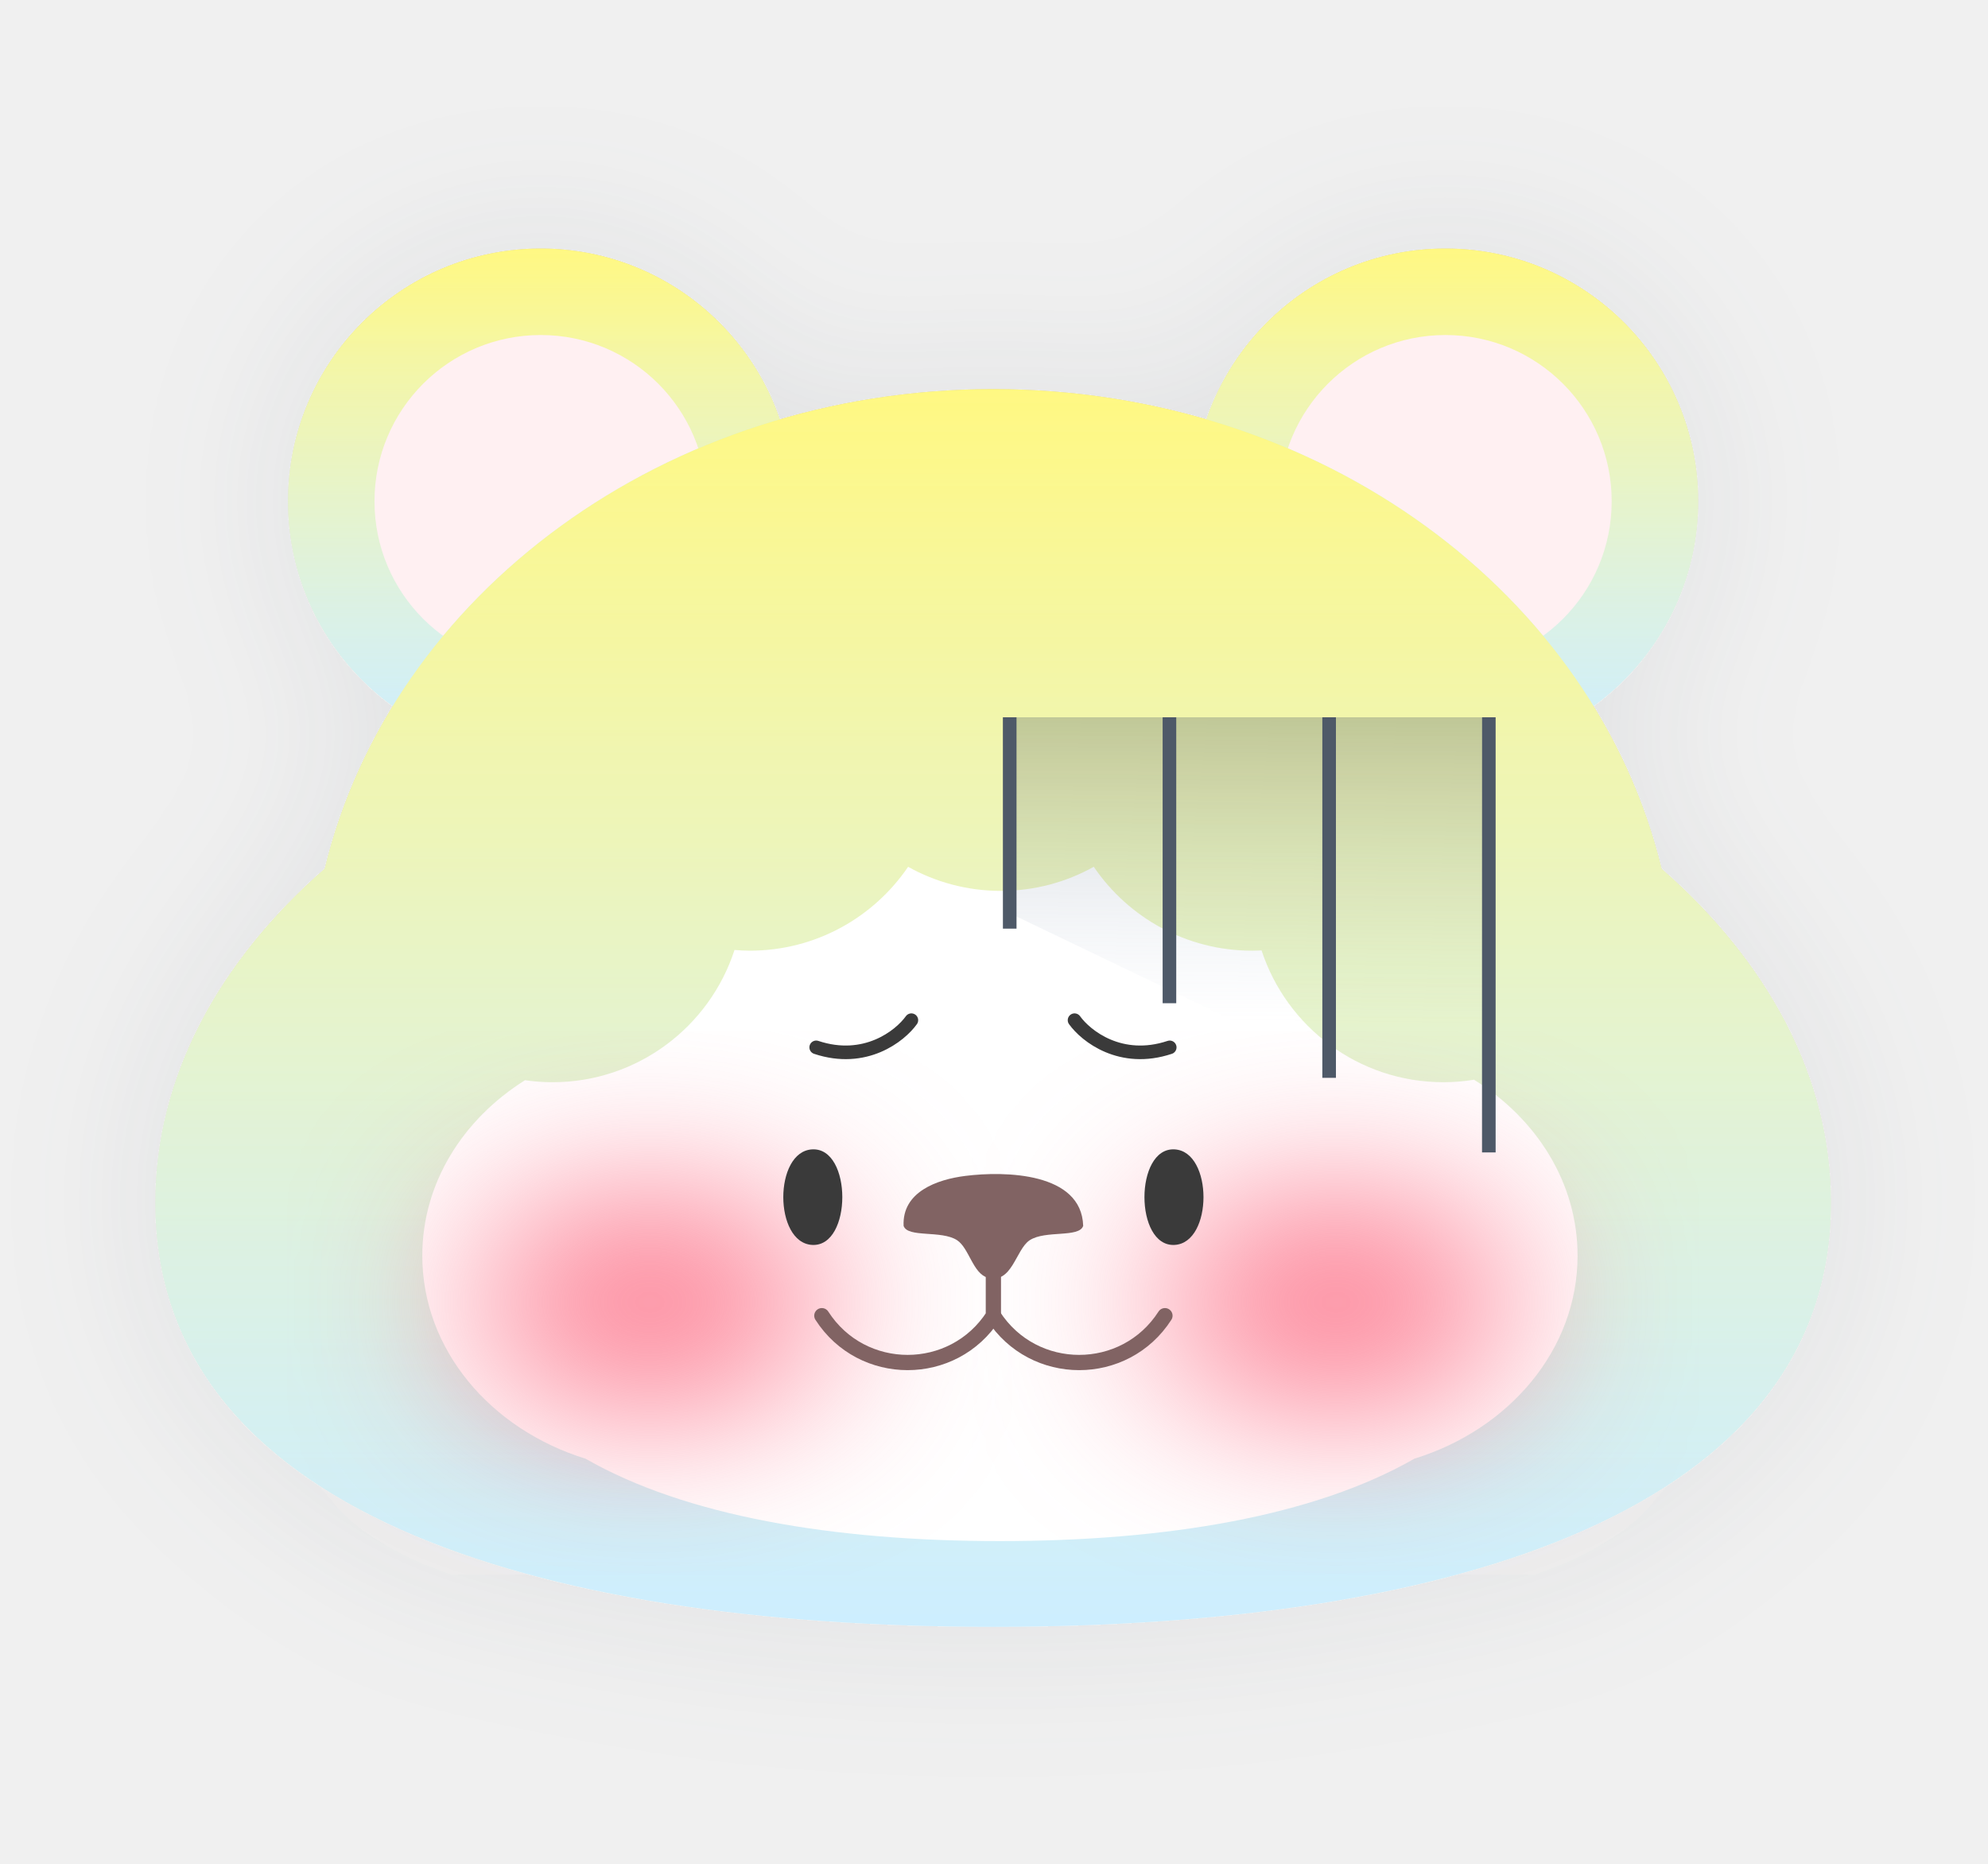
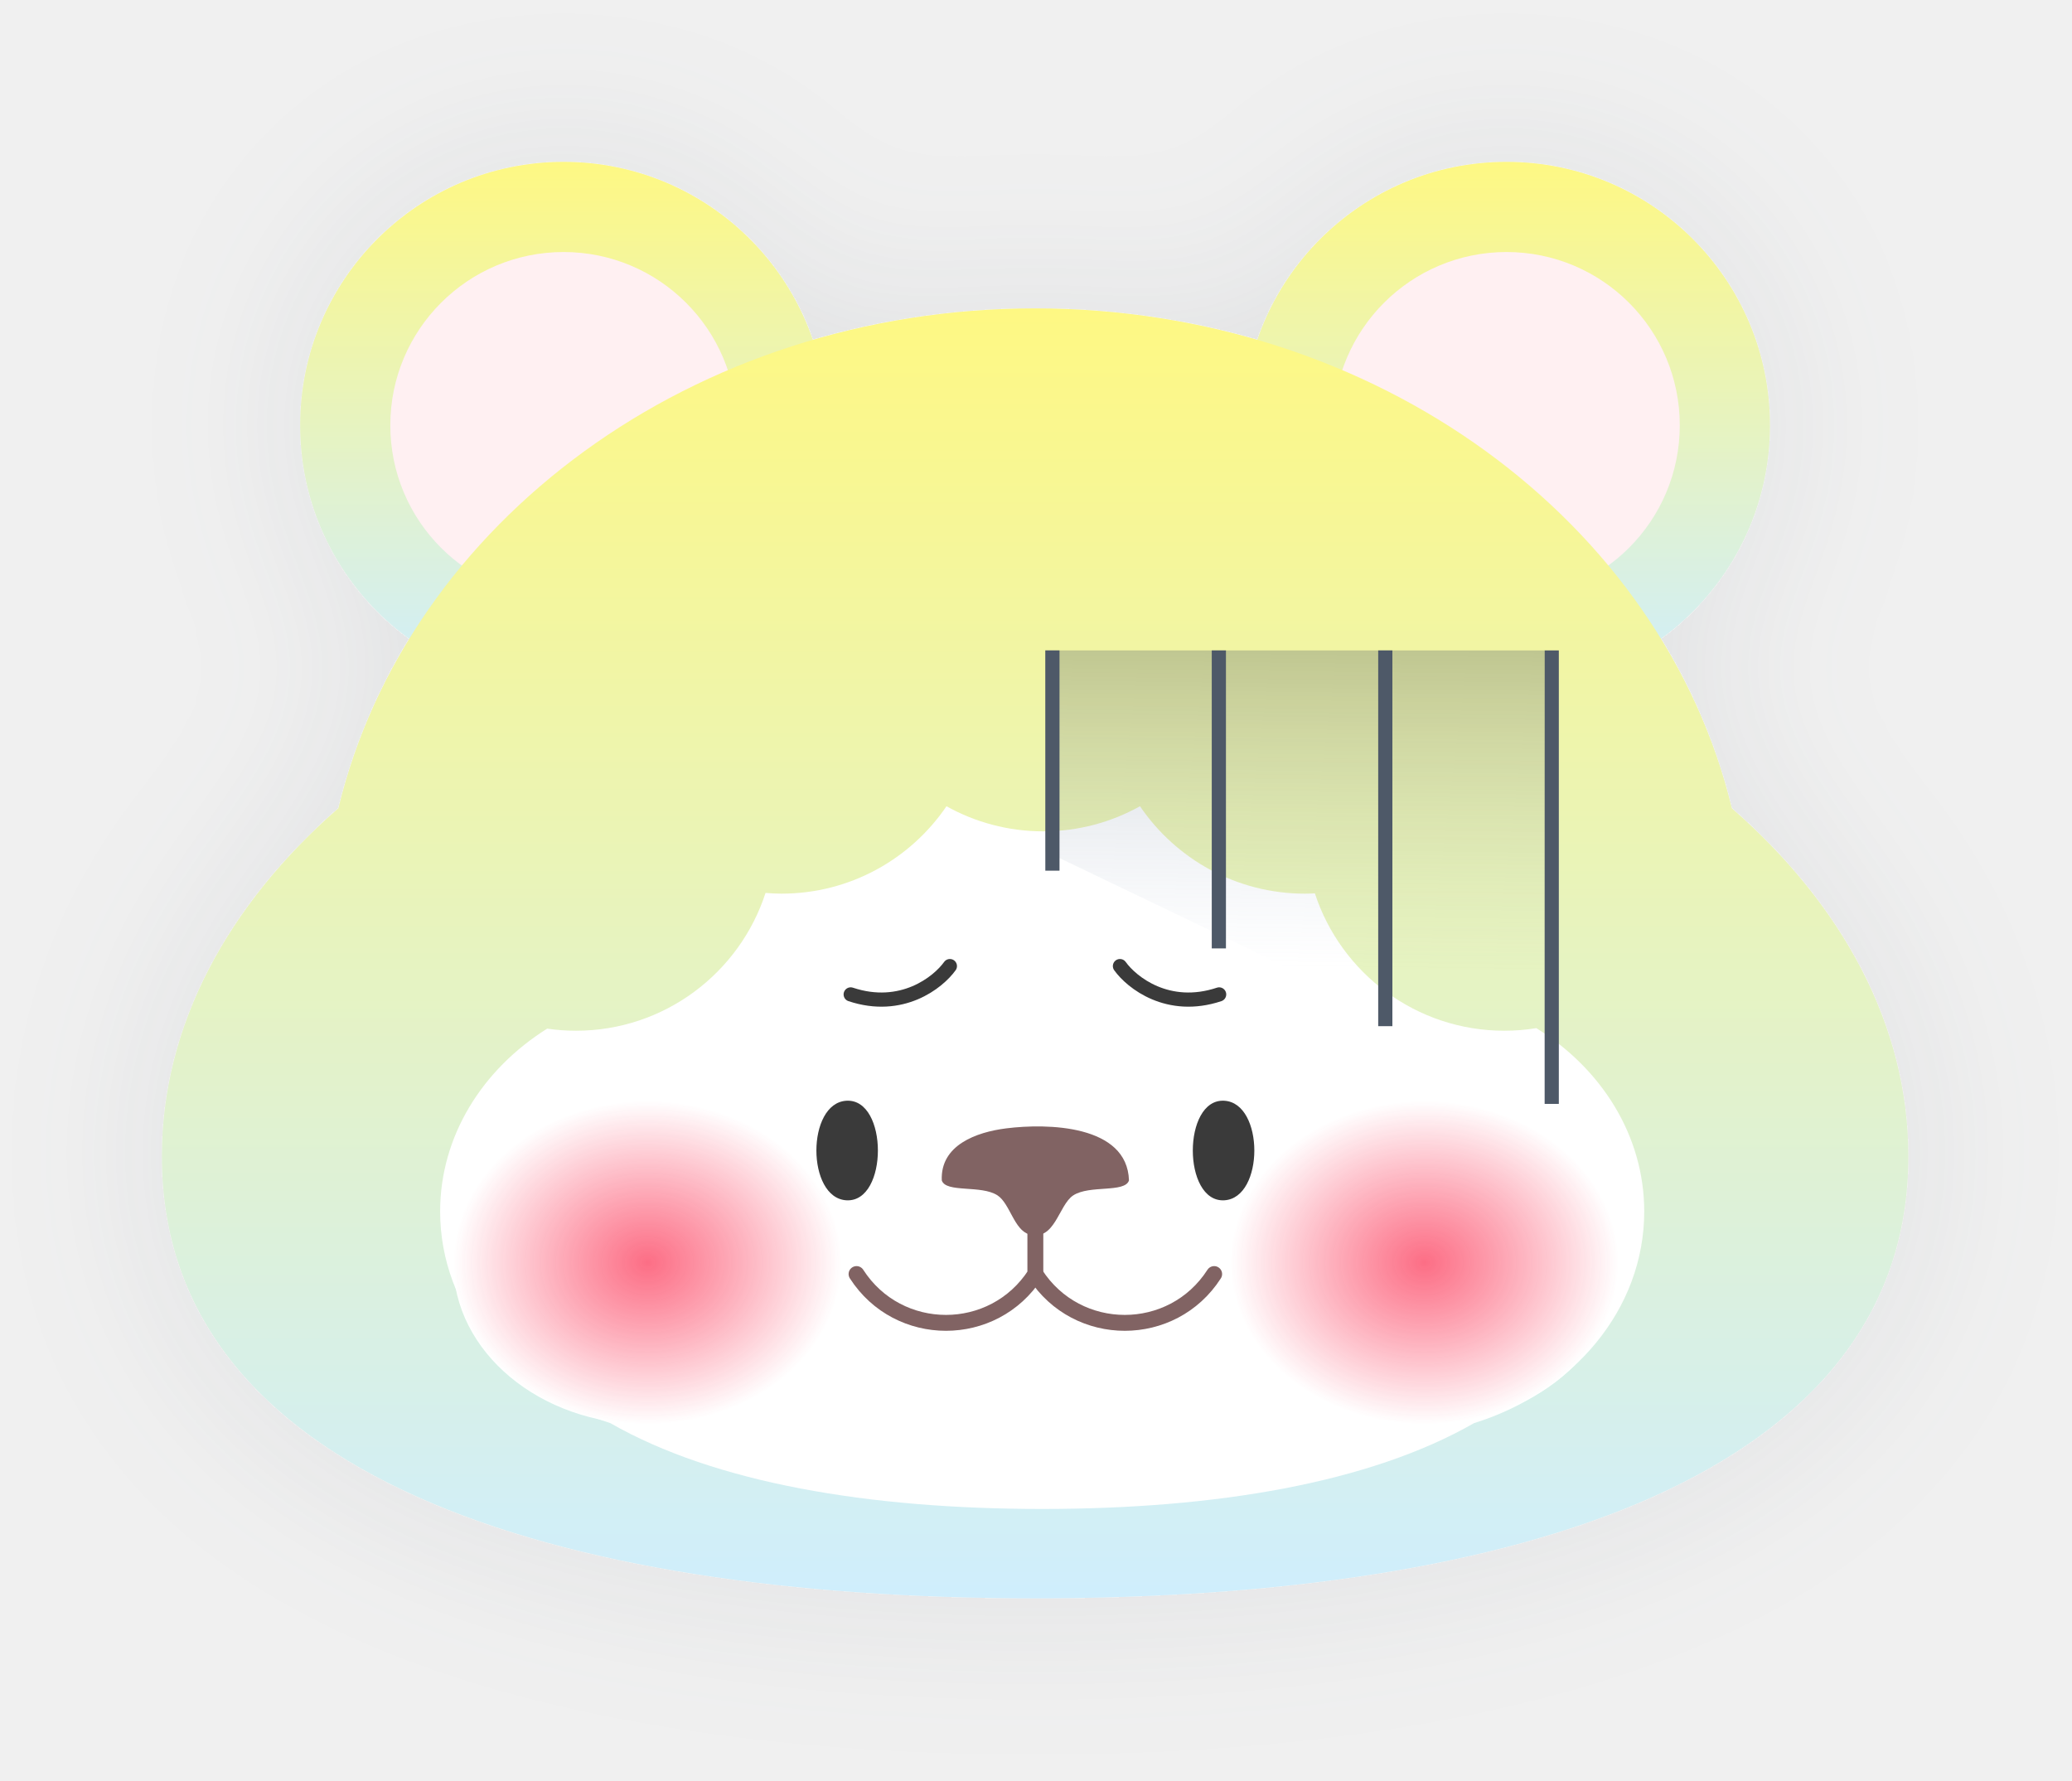
- <svg xmlns="http://www.w3.org/2000/svg" width="64" height="60" viewBox="0 0 64 60" fill="none">
-   <g filter="url(#filter0_d_533_39449)">
-     <path d="M17.408 24.274C21.902 24.274 25.545 20.631 25.545 16.137C25.545 11.643 21.902 8 17.408 8C12.914 8 9.271 11.643 9.271 16.137C9.271 20.631 12.914 24.274 17.408 24.274Z" fill="#CDEEFF" />
-     <path d="M17.408 24.274C21.902 24.274 25.545 20.631 25.545 16.137C25.545 11.643 21.902 8 17.408 8C12.914 8 9.271 11.643 9.271 16.137C9.271 20.631 12.914 24.274 17.408 24.274Z" fill="url(#paint0_linear_533_39449)" style="mix-blend-mode:hard-light" />
-     <path d="M46.534 24.274C51.028 24.274 54.671 20.631 54.671 16.137C54.671 11.643 51.028 8 46.534 8C42.04 8 38.397 11.643 38.397 16.137C38.397 20.631 42.04 24.274 46.534 24.274Z" fill="#CDEEFF" />
-     <path d="M46.534 24.274C51.028 24.274 54.671 20.631 54.671 16.137C54.671 11.643 51.028 8 46.534 8C42.04 8 38.397 11.643 38.397 16.137C38.397 20.631 42.04 24.274 46.534 24.274Z" fill="url(#paint1_linear_533_39449)" style="mix-blend-mode:hard-light" />
-     <path d="M17.408 21.489C20.363 21.489 22.759 19.093 22.759 16.137C22.759 13.181 20.363 10.785 17.408 10.785C14.452 10.785 12.056 13.181 12.056 16.137C12.056 19.093 14.452 21.489 17.408 21.489Z" fill="#FFF0F2" />
-     <path d="M46.534 21.489C49.489 21.489 51.885 19.093 51.885 16.137C51.885 13.181 49.489 10.785 46.534 10.785C43.578 10.785 41.182 13.181 41.182 16.137C41.182 19.093 43.578 21.489 46.534 21.489Z" fill="#FFF0F2" />
-     <path d="M53.493 27.965C51.36 19.141 42.536 12.526 31.972 12.526C21.409 12.526 12.585 19.144 10.452 27.965C7.031 30.956 5 34.681 5 38.719C5 48.568 17.076 52.372 31.972 52.372C46.868 52.372 58.945 48.568 58.945 38.719C58.945 34.681 56.914 30.956 53.493 27.968V27.965Z" fill="#CDEEFF" />
-     <path d="M53.493 27.965C51.36 19.141 42.536 12.526 31.972 12.526C21.409 12.526 12.585 19.144 10.452 27.965C7.031 30.956 5 34.681 5 38.719C5 48.568 17.076 52.372 31.972 52.372C46.868 52.372 58.945 48.568 58.945 38.719C58.945 34.681 56.914 30.956 53.493 27.968V27.965Z" fill="url(#paint2_linear_533_39449)" style="mix-blend-mode:hard-light" />
-     <path d="M35.212 27.904C36.32 29.534 38.189 30.605 40.308 30.605C40.41 30.605 40.512 30.601 40.614 30.596C41.419 33.059 43.735 34.839 46.467 34.839C46.803 34.839 47.133 34.811 47.454 34.759C49.47 36.013 50.787 38.081 50.787 40.422C50.787 43.444 48.592 46.012 45.532 46.959C42.306 48.808 37.55 49.611 32.191 49.611C26.832 49.611 22.077 48.808 18.851 46.959C15.79 46.012 13.595 43.444 13.595 40.422C13.595 38.092 14.9 36.03 16.901 34.775C17.19 34.816 17.486 34.839 17.787 34.839C20.525 34.839 22.844 33.052 23.646 30.582C23.809 30.595 23.974 30.605 24.14 30.605C26.258 30.604 28.126 29.534 29.235 27.905C30.12 28.398 31.139 28.68 32.224 28.68C33.309 28.68 34.327 28.397 35.212 27.904Z" fill="white" />
-     <g filter="url(#filter1_f_533_39449)">
-       <path d="M20.925 44.837C24.145 44.837 26.755 43.532 26.755 41.922C26.755 40.312 24.145 39.007 20.925 39.007C17.706 39.007 15.096 40.312 15.096 41.922C15.096 43.532 17.706 44.837 20.925 44.837Z" fill="#FC5E78" />
+ <svg xmlns="http://www.w3.org/2000/svg" width="64" height="55" viewBox="0 0 64 55" fill="none">
+   <g filter="url(#filter0_d_4476_38061)">
+     <path d="M17.408 21.274C21.902 21.274 25.545 17.631 25.545 13.137C25.545 8.643 21.902 5 17.408 5C12.914 5 9.271 8.643 9.271 13.137C9.271 17.631 12.914 21.274 17.408 21.274Z" fill="url(#paint0_linear_4476_38061)" />
+     <path d="M46.533 21.274C51.028 21.274 54.671 17.631 54.671 13.137C54.671 8.643 51.028 5 46.533 5C42.04 5 38.397 8.643 38.397 13.137C38.397 17.631 42.04 21.274 46.533 21.274Z" fill="url(#paint1_linear_4476_38061)" />
+     <path d="M17.408 18.489C20.363 18.489 22.759 16.093 22.759 13.137C22.759 10.181 20.363 7.785 17.408 7.785C14.452 7.785 12.056 10.181 12.056 13.137C12.056 16.093 14.452 18.489 17.408 18.489Z" fill="#FFF0F2" />
+     <path d="M46.533 18.489C49.489 18.489 51.885 16.093 51.885 13.137C51.885 10.181 49.489 7.785 46.533 7.785C43.578 7.785 41.182 10.181 41.182 13.137C41.182 16.093 43.578 18.489 46.533 18.489Z" fill="#FFF0F2" />
+     <path d="M53.493 24.965C51.36 16.141 42.536 9.526 31.972 9.526C21.409 9.526 12.585 16.144 10.452 24.965C7.031 27.956 5 31.681 5 35.719C5 45.568 17.076 49.372 31.972 49.372C46.868 49.372 58.945 45.568 58.945 35.719C58.945 31.681 56.914 27.956 53.493 24.968V24.965Z" fill="url(#paint2_linear_4476_38061)" />
+     <path d="M35.212 24.904C36.32 26.534 38.189 27.605 40.308 27.605C40.41 27.605 40.512 27.601 40.614 27.596C41.419 30.059 43.735 31.839 46.467 31.839C46.803 31.839 47.133 31.811 47.454 31.759C49.47 33.013 50.787 35.081 50.787 37.422C50.787 40.444 48.592 43.012 45.532 43.959C42.306 45.808 37.55 46.611 32.191 46.611C26.832 46.611 22.077 45.808 18.851 43.959C15.79 43.012 13.595 40.444 13.595 37.422C13.595 35.092 14.9 33.03 16.901 31.774C17.19 31.816 17.486 31.839 17.787 31.839C20.525 31.839 22.844 30.052 23.646 27.582C23.809 27.595 23.974 27.605 24.14 27.605C26.258 27.604 28.126 26.534 29.235 24.905C30.12 25.398 31.139 25.68 32.224 25.68C33.309 25.68 34.327 25.397 35.212 24.904Z" fill="white" />
+     <path d="M20 44C23.314 44 26 41.761 26 39C26 36.239 23.314 34 20 34C16.686 34 14 36.239 14 39C14 41.761 16.686 44 20 44Z" fill="url(#paint3_radial_4476_38061)" />
+     <path d="M44 44C47.314 44 50 41.761 50 39C50 36.239 47.314 34 44 34C40.686 34 38 36.239 38 39C38 41.761 40.686 44 44 44Z" fill="url(#paint4_radial_4476_38061)" />
+     <path d="M31.98 36.9V39.355V39.355C30.688 41.365 27.75 41.365 26.457 39.355V39.355" stroke="#816363" stroke-width="0.491" stroke-linecap="round" stroke-linejoin="bevel" />
+     <path d="M31.98 39.355V39.355C33.273 41.365 36.211 41.365 37.503 39.355V39.355" stroke="#816363" stroke-width="0.491" stroke-linecap="round" stroke-linejoin="bevel" />
+     <g clip-path="url(#clip0_4476_38061)">
+       <path d="M31.078 34.855C32.351 34.694 34.819 34.741 34.872 36.463C34.745 36.855 33.653 36.595 33.149 36.926C32.695 37.226 32.587 38.348 31.795 38.13C31.324 38.001 31.197 37.18 30.813 36.926C30.311 36.595 29.217 36.855 29.09 36.463C29.04 35.37 30.163 34.97 31.078 34.855Z" fill="#816363" />
+       <path d="M26.149 34.001C27.439 33.935 27.439 37.142 26.149 37.077C24.906 37.013 24.906 34.065 26.149 34.001Z" fill="#3A3A3A" />
+       <path d="M37.811 34.001C39.055 34.065 39.055 37.013 37.811 37.077C36.521 37.142 36.521 33.935 37.811 34.001Z" fill="#3A3A3A" />
    </g>
-     <g filter="url(#filter2_f_533_39449)">
-       <path d="M43.016 44.837C46.236 44.837 48.846 43.532 48.846 41.922C48.846 40.312 46.236 39.007 43.016 39.007C39.797 39.007 37.187 40.312 37.187 41.922C37.187 43.532 39.797 44.837 43.016 44.837Z" fill="#FC5E78" />
-     </g>
-     <path d="M31.98 39.9V42.355V42.355C30.688 44.365 27.75 44.365 26.458 42.355V42.355" stroke="#816363" stroke-width="0.491" stroke-linecap="round" stroke-linejoin="bevel" />
-     <path d="M31.98 42.355V42.355C33.273 44.365 36.211 44.365 37.503 42.355V42.355" stroke="#816363" stroke-width="0.491" stroke-linecap="round" stroke-linejoin="bevel" />
-     <g clip-path="url(#clip0_533_39449)">
-       <path d="M31.078 37.855C32.351 37.694 34.819 37.741 34.871 39.463C34.745 39.855 33.653 39.595 33.149 39.926C32.695 40.226 32.587 41.348 31.795 41.13C31.324 41.001 31.197 40.18 30.813 39.926C30.311 39.595 29.217 39.855 29.09 39.463C29.04 38.37 30.163 37.97 31.078 37.855Z" fill="#816363" />
-       <path d="M26.149 37.001C27.439 36.935 27.439 40.142 26.149 40.077C24.906 40.013 24.906 37.064 26.149 37.001Z" fill="#3A3A3A" />
-       <path d="M37.811 37.001C39.055 37.065 39.055 40.013 37.811 40.077C36.521 40.142 36.521 36.935 37.811 37.001Z" fill="#3A3A3A" />
-     </g>
-     <path d="M34.593 32.842C34.958 33.352 36.081 34.242 37.657 33.717" stroke="#3A3A3A" stroke-width="0.438" stroke-linecap="round" />
-     <path d="M29.34 32.842C28.975 33.352 27.852 34.242 26.276 33.717" stroke="#3A3A3A" stroke-width="0.438" stroke-linecap="round" />
-     <path d="M47.711 23.091H32.288V29.295L47.711 36.699V23.091Z" fill="url(#paint3_linear_533_39449)" fill-opacity="0.3" />
-     <line x1="32.506" y1="23.091" x2="32.506" y2="29.895" stroke="#4E5968" stroke-width="0.438" />
-     <line x1="37.648" y1="23.091" x2="37.648" y2="32.296" stroke="#4E5968" stroke-width="0.438" />
-     <line x1="42.789" y1="23.091" x2="42.789" y2="34.698" stroke="#4E5968" stroke-width="0.438" />
-     <line x1="47.93" y1="23.091" x2="47.93" y2="37.099" stroke="#4E5968" stroke-width="0.438" />
+     <path d="M34.593 29.842C34.957 30.352 36.081 31.242 37.657 30.717" stroke="#3A3A3A" stroke-width="0.438" stroke-linecap="round" />
+     <path d="M29.34 29.842C28.975 30.352 27.851 31.242 26.276 30.717" stroke="#3A3A3A" stroke-width="0.438" stroke-linecap="round" />
+     <path d="M47.711 20.091H32.288V26.295L47.711 33.699V20.091Z" fill="url(#paint5_linear_4476_38061)" fill-opacity="0.3" />
+     <line x1="32.507" y1="20.091" x2="32.507" y2="26.895" stroke="#4E5968" stroke-width="0.438" />
+     <line x1="37.648" y1="20.091" x2="37.648" y2="29.296" stroke="#4E5968" stroke-width="0.438" />
+     <line x1="42.789" y1="20.091" x2="42.789" y2="31.698" stroke="#4E5968" stroke-width="0.438" />
+     <line x1="47.93" y1="20.091" x2="47.93" y2="34.099" stroke="#4E5968" stroke-width="0.438" />
  </g>
  <defs>
-     <filter id="filter0_d_533_39449" x="0" y="3" width="63.945" height="54.372" filterUnits="userSpaceOnUse" color-interpolation-filters="sRGB">
+     <filter id="filter0_d_4476_38061" x="0" y="0" width="63.945" height="54.372" filterUnits="userSpaceOnUse" color-interpolation-filters="sRGB">
      <feFlood flood-opacity="0" result="BackgroundImageFix" />
      <feColorMatrix in="SourceAlpha" type="matrix" values="0 0 0 0 0 0 0 0 0 0 0 0 0 0 0 0 0 0 127 0" result="hardAlpha" />
      <feOffset />
      <feGaussianBlur stdDeviation="2.5" />
      <feComposite in2="hardAlpha" operator="out" />
      <feColorMatrix type="matrix" values="0 0 0 0 0.306 0 0 0 0 0.349 0 0 0 0 0.408 0 0 0 0.1 0" />
-       <feBlend mode="normal" in2="BackgroundImageFix" result="effect1_dropShadow_533_39449" />
-       <feBlend mode="normal" in="SourceGraphic" in2="effect1_dropShadow_533_39449" result="shape" />
+       <feBlend mode="normal" in2="BackgroundImageFix" result="effect1_dropShadow_4476_38061" />
+       <feBlend mode="normal" in="SourceGraphic" in2="effect1_dropShadow_4476_38061" result="shape" />
    </filter>
-     <filter id="filter1_f_533_39449" x="9.266" y="33.178" width="23.318" height="17.489" filterUnits="userSpaceOnUse" color-interpolation-filters="sRGB">
-       <feFlood flood-opacity="0" result="BackgroundImageFix" />
-       <feBlend mode="normal" in="SourceGraphic" in2="BackgroundImageFix" result="shape" />
-       <feGaussianBlur stdDeviation="2.915" result="effect1_foregroundBlur_533_39449" />
-     </filter>
-     <filter id="filter2_f_533_39449" x="31.357" y="33.178" width="23.318" height="17.489" filterUnits="userSpaceOnUse" color-interpolation-filters="sRGB">
-       <feFlood flood-opacity="0" result="BackgroundImageFix" />
-       <feBlend mode="normal" in="SourceGraphic" in2="BackgroundImageFix" result="shape" />
-       <feGaussianBlur stdDeviation="2.915" result="effect1_foregroundBlur_533_39449" />
-     </filter>
-     <linearGradient id="paint0_linear_533_39449" x1="17.408" y1="8" x2="17.408" y2="24.274" gradientUnits="userSpaceOnUse">
-       <stop stop-color="#FFCC41" />
-       <stop offset="1" stop-color="#FFD257" stop-opacity="0" />
+     <linearGradient id="paint0_linear_4476_38061" x1="17.408" y1="5" x2="17.408" y2="21.274" gradientUnits="userSpaceOnUse">
+       <stop stop-color="#FEF883" />
+       <stop offset="1" stop-color="#CFEEFD" />
    </linearGradient>
-     <linearGradient id="paint1_linear_533_39449" x1="46.534" y1="8" x2="46.534" y2="24.274" gradientUnits="userSpaceOnUse">
-       <stop stop-color="#FFCC41" />
-       <stop offset="1" stop-color="#FFD257" stop-opacity="0" />
+     <linearGradient id="paint1_linear_4476_38061" x1="46.533" y1="5" x2="46.533" y2="21.274" gradientUnits="userSpaceOnUse">
+       <stop stop-color="#FEF883" />
+       <stop offset="1" stop-color="#CFEEFD" />
    </linearGradient>
-     <linearGradient id="paint2_linear_533_39449" x1="31.972" y1="12.526" x2="31.972" y2="52.372" gradientUnits="userSpaceOnUse">
-       <stop stop-color="#FFCC41" />
-       <stop offset="1" stop-color="#FFD257" stop-opacity="0" />
+     <linearGradient id="paint2_linear_4476_38061" x1="31.972" y1="9.526" x2="31.972" y2="49.372" gradientUnits="userSpaceOnUse">
+       <stop stop-color="#FEF883" />
+       <stop offset="1" stop-color="#CFEEFD" />
    </linearGradient>
-     <linearGradient id="paint3_linear_533_39449" x1="39.999" y1="23.091" x2="39.875" y2="32.899" gradientUnits="userSpaceOnUse">
+     <radialGradient id="paint3_radial_4476_38061" cx="0" cy="0" r="1" gradientUnits="userSpaceOnUse" gradientTransform="translate(20 39) rotate(90) scale(5 6)">
+       <stop stop-color="#FC5E78" stop-opacity="0.9" />
+       <stop offset="1" stop-color="white" />
+     </radialGradient>
+     <radialGradient id="paint4_radial_4476_38061" cx="0" cy="0" r="1" gradientUnits="userSpaceOnUse" gradientTransform="translate(44 39) rotate(90) scale(5 6)">
+       <stop stop-color="#FC5E78" stop-opacity="0.9" />
+       <stop offset="1" stop-color="white" />
+     </radialGradient>
+     <linearGradient id="paint5_linear_4476_38061" x1="39.999" y1="20.091" x2="39.875" y2="29.899" gradientUnits="userSpaceOnUse">
      <stop stop-color="#4E5968" />
      <stop offset="1" stop-color="#9BB0CE" stop-opacity="0" />
    </linearGradient>
-     <clipPath id="clip0_533_39449">
-       <rect width="15.368" height="4.157" fill="white" transform="translate(24.2959 37.0007)" />
+     <clipPath id="clip0_4476_38061">
+       <rect width="15.368" height="4.157" fill="white" transform="translate(24.2959 34.0007)" />
    </clipPath>
  </defs>
</svg>
